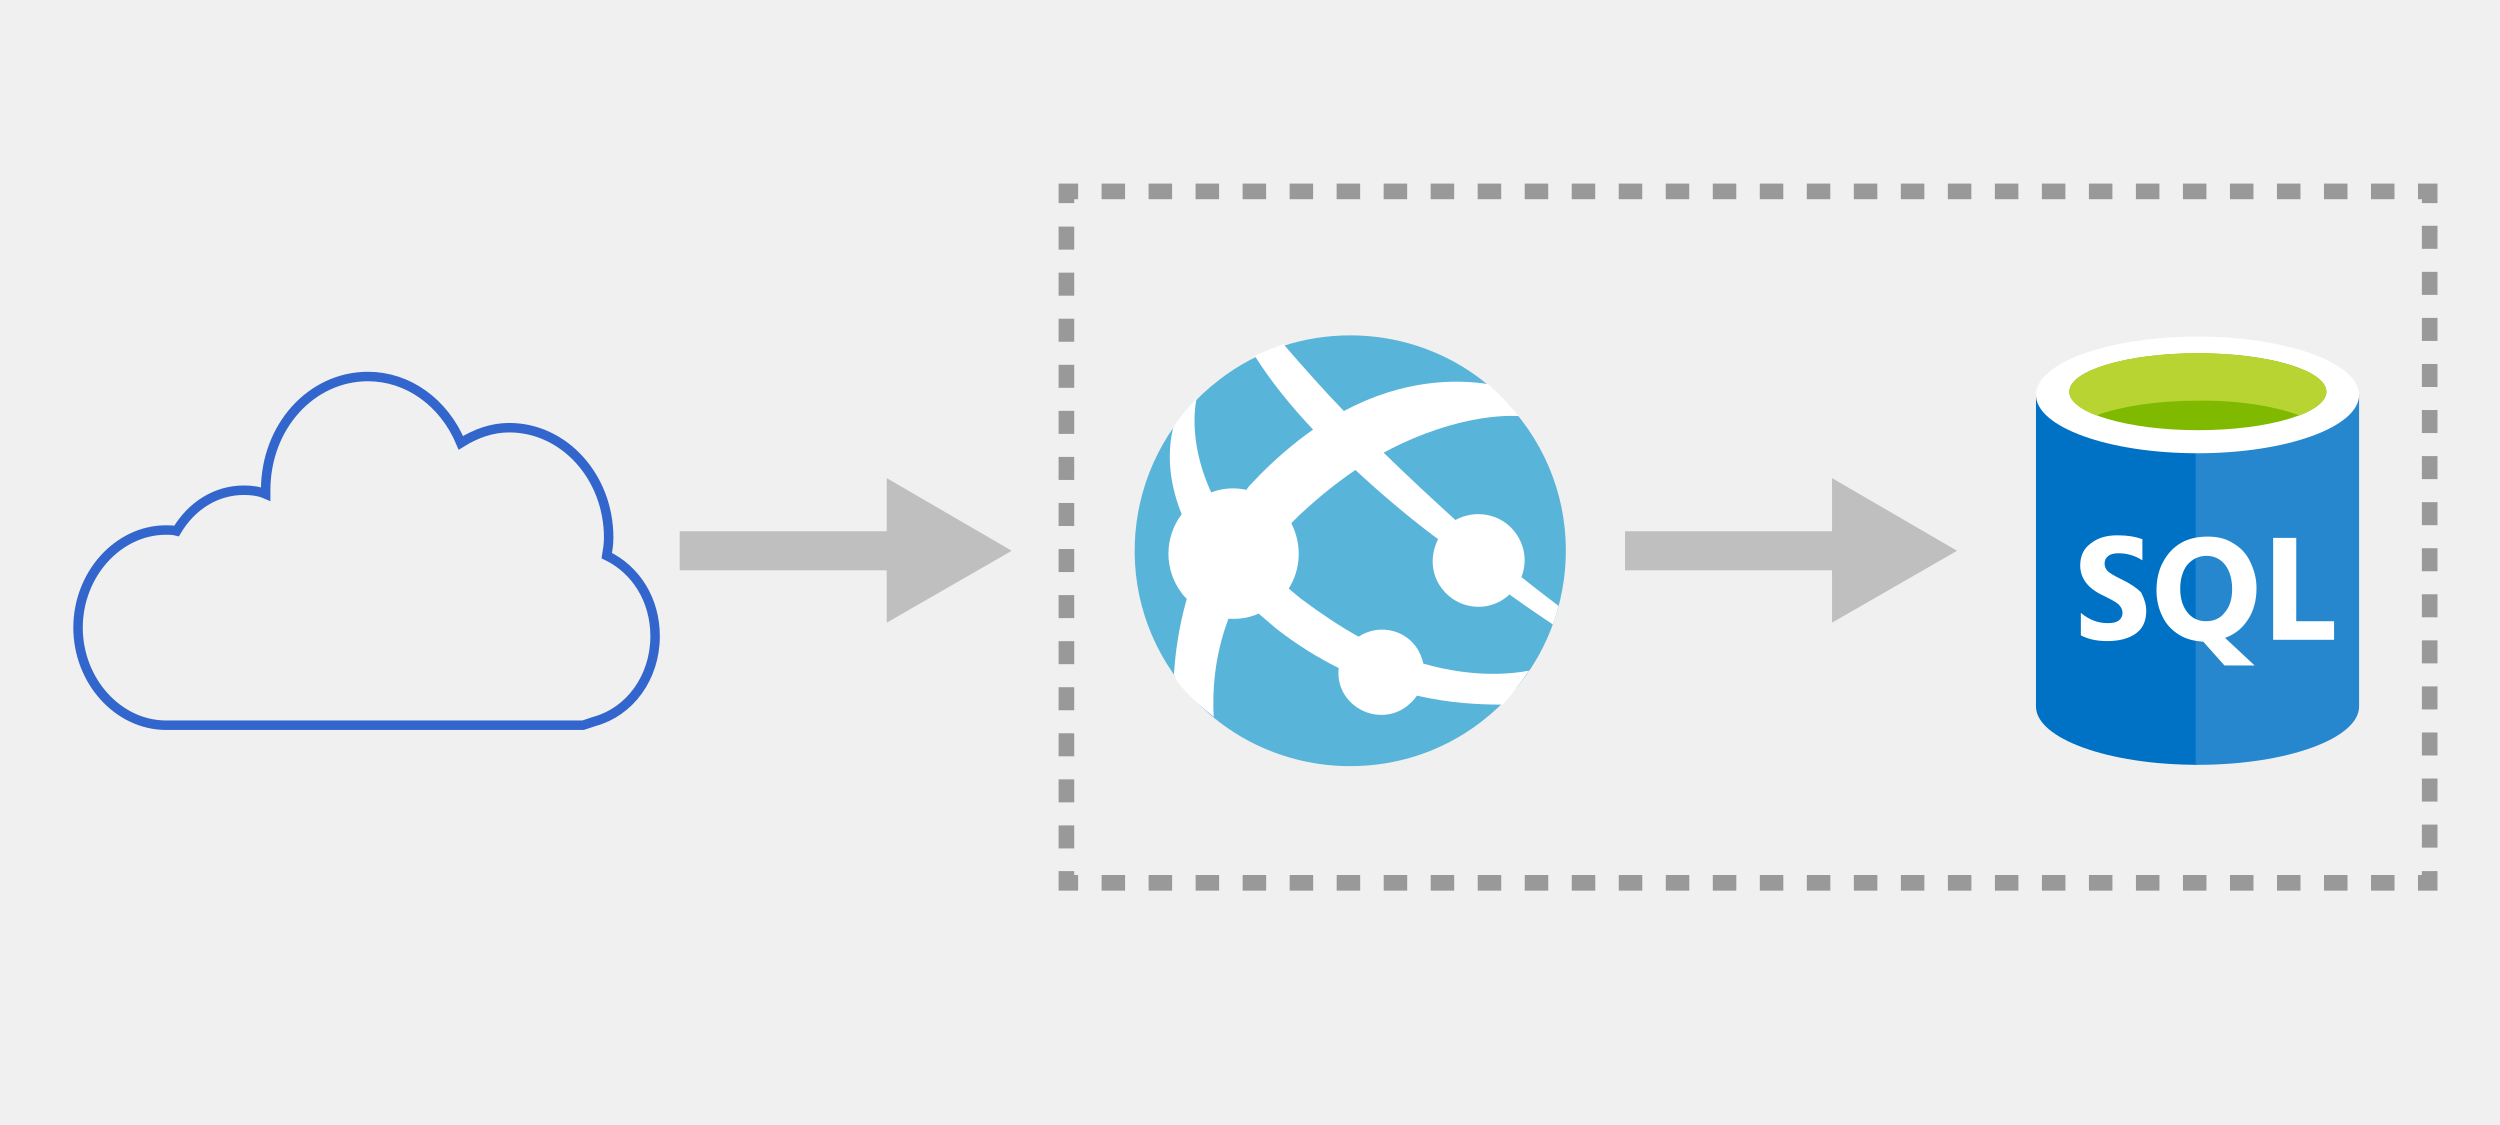
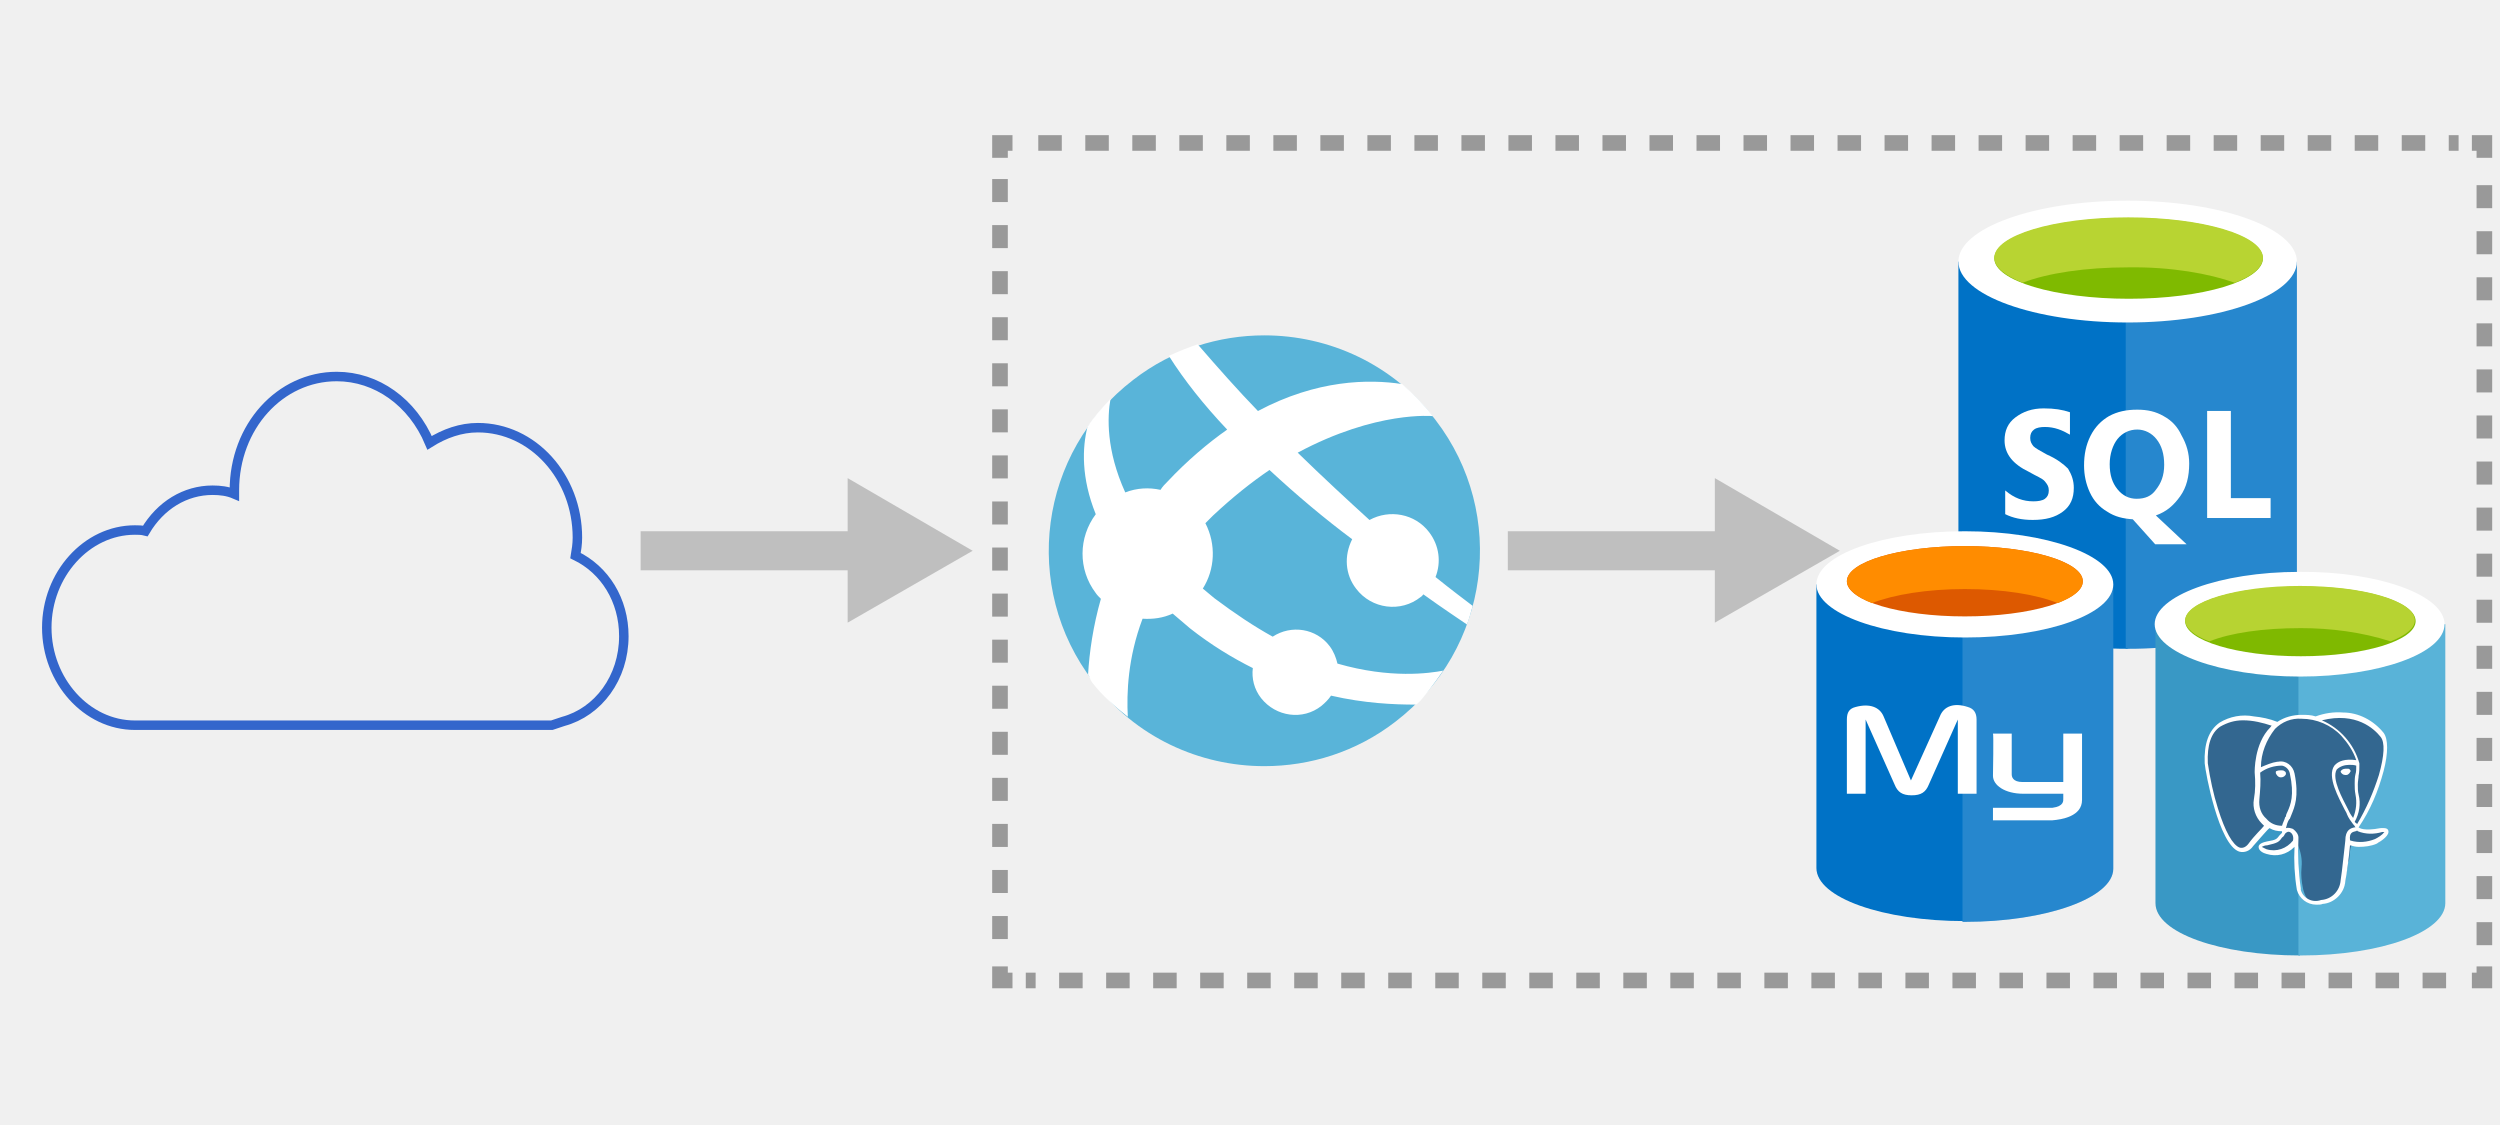
- <svg xmlns="http://www.w3.org/2000/svg" version="1.1" id="svg7775" x="0px" y="0px" viewBox="0 0 320 144" style="enable-background:new 0 0 320 144;" xml:space="preserve">
+ <svg xmlns="http://www.w3.org/2000/svg" version="1.0" x="0px" y="0px" viewBox="0 0 320 144" style="enable-background:new 0 0 320 144;" xml:space="preserve">
  <style type="text/css">
	.st0{fill:#59B4D9;}
	.st1{fill:#FFFFFF;}
	.st2{fill:#0072C6;}
	.st3{opacity:0.15;fill:#FFFFFF;enable-background:new    ;}
	.st4{fill:#7FBA00;}
	.st5{fill:#B8D432;}
- 	.st6{fill:none;}
+ 	.st6{fill:#FFFFFF;enable-background:new    ;}
	.st7{fill:#7D7D7D;stroke:#7D7D7D;stroke-width:0.625;stroke-linejoin:round;}
	.st8{fill:none;stroke:#3366CC;stroke-miterlimit:3;}
	.st9{fill:none;stroke:#BFBFBF;stroke-width:5;stroke-miterlimit:3;}
	.st10{fill:#BFBFBF;}
	.st11{fill:none;stroke:#999999;stroke-width:2;stroke-miterlimit:3;}
	.st12{fill:none;stroke:#999999;stroke-width:2;stroke-miterlimit:3;stroke-dasharray:3.009,3.009;}
	.st13{fill:none;stroke:#999999;stroke-width:2;stroke-miterlimit:3;stroke-dasharray:2.948,2.948;}
+ 	.st14{fill:#DD5900;}
+ 	.st15{fill:#FF8C00;}
+ 	.st16{fill:#3998C5;}
+ 	.st17{fill:#59B3D8;}
+ 	.st18{fill:#7FB900;}
+ 	.st19{fill:#B7D332;}
+ 	.st20{fill:#336790;}
</style>
-   <g id="g4941-3" transform="matrix(0.8205563,0,0,0.8205563,5.440066,894.3356)">
-     <path id="path3-3" class="st0" d="M224.4-977.3c-6.1,4.7-13.3,6.9-20.4,6.9   c-10.1,0-20.1-4.5-26.7-13.2c-11.3-14.7-8.5-35.8,6.3-47.1c6.1-4.7,13.3-6.9,20.4-6.9c10.1,0,20.1,4.5,26.7,13.2   C242-1009.7,239.2-988.6,224.4-977.3" />
-     <path id="path5-4" class="st1" d="M218.3-998.1c2.4,3.2,7,3.8,10.1,1.3c0.2-0.1,0.3-0.3,0.4-0.4   c3.2,2.3,5.5,3.8,6.8,4.7c0.4-1,0.6-1.9,0.9-2.9c-1.3-1-3.2-2.4-5.8-4.5c0.9-2.3,0.6-4.9-1-7c-2.2-2.9-6.2-3.6-9.3-1.9   c-3.4-3.1-7.2-6.6-11.2-10.5c12.3-6.6,21.1-5.7,21.1-5.7c-1.5-1.9-3.1-3.5-4.8-5c-5.2-0.8-13.3-0.7-22.5,4.2l0,0h0   c-3.1-3.2-6.2-6.7-9.4-10.4c-1.5,0.5-3,1.1-4.5,1.8c2.4,3.8,5.5,7.7,9.1,11.5l0,0c0,0,0,0,0,0c-3,2.1-6.3,4.9-9.3,8.1   c-0.4,0.4-0.8,0.8-1.1,1.3c-1.8-0.4-3.7-0.3-5.5,0.4c-3-6.6-2.8-11.8-2.3-14.6c-1.3,1.4-2.6,2.8-3.6,4.4c-0.8,3.2-1,7.9,1.3,13.6   c-2.7,3.6-2.8,8.6,0,12.3c0.2,0.3,0.5,0.6,0.8,0.9c-1.2,4.2-1.8,8.3-2,11.8c0.3,0.4,0.3,0.8,0.6,1.2c1.6,2.1,3.6,3.8,5.6,5.4   c-0.2-3.7,0-9.2,2.3-15.3c1.6,0.1,3.2-0.1,4.7-0.8c0.9,0.8,1.8,1.5,2.7,2.3c3.3,2.6,6.6,4.6,9.8,6.2c-0.2,1.6,0.2,3.3,1.3,4.7   c2.3,2.9,6.5,3.5,9.4,1.2c0.6-0.5,1.1-1,1.5-1.6c5.2,1.2,9.8,1.4,13.2,1.4c0.5,0,2.9-3.3,4.3-5.3c-2.1,0.4-8.2,1.3-16.5-1.1   c-0.2-0.9-0.6-1.9-1.2-2.7c-2.1-2.8-6-3.4-8.9-1.5c-2.9-1.6-5.9-3.6-9.1-6c-0.6-0.5-1.2-1-1.8-1.5c1.9-3,2.1-6.9,0.4-10.2   c0.4-0.4,0.8-0.8,1.2-1.2c3.1-2.9,6-5.2,8.8-7.1c-0.1-0.1-0.2-0.2-0.3-0.3c0.1,0.1,0.2,0.2,0.3,0.3c0,0,0,0,0,0   c4.2,3.9,8.6,7.6,12.9,10.8C216.4-1003.2,216.6-1000.3,218.3-998.1L218.3-998.1z" />
-   </g>
-   <g id="g3366-3" transform="matrix(0.8205563,0,0,0.8205563,7.87366,773.8707)">
-     <path id="path3-5-6" class="st2" d="M308-881.5v48.6c0,5,11.3,9.1,25.2,9.1v-57.7H308z" />
-     <path id="path5-3-4" class="st2" d="M332.9-823.8h0.3c13.9,0,25.2-4.1,25.2-9.1v-48.6h-25.5   L332.9-823.8L332.9-823.8z" />
-     <path id="path7-0" class="st3" d="M332.9-823.8h0.3c13.9,0,25.2-4.1,25.2-9.1v-48.6h-25.5   L332.9-823.8L332.9-823.8z" />
-     <path id="path9-9" class="st1" d="M358.4-881.5c0,5-11.3,9.1-25.2,9.1s-25.2-4.1-25.2-9.1   s11.3-9.1,25.2-9.1S358.4-886.5,358.4-881.5" />
-     <path id="path11-5" class="st4" d="M353.3-882c0,3.3-9,6-20,6s-20.1-2.7-20.1-6c0-3.3,9-6,20.1-6   S353.3-885.3,353.3-882" />
-     <path id="path13-5" class="st5" d="M349.1-878.3c2.6-1,4.2-2.3,4.2-3.7c0-3.3-9-6-20.1-6   c-11.1,0-20,2.7-20,6c0,1.4,1.6,2.7,4.2,3.7c3.7-1.4,9.4-2.3,15.8-2.3C339.7-880.7,345.4-879.7,349.1-878.3" />
-     <path id="path15-8" class="st1" d="M325.2-847.8c0,1.5-0.5,2.7-1.6,3.5c-1.1,0.8-2.6,1.2-4.5,1.2   c-1.6,0-3-0.3-4.1-0.9v-3.5c1.3,1.1,2.7,1.6,4.2,1.6c0.7,0,1.3-0.1,1.7-0.4c0.4-0.3,0.6-0.7,0.6-1.2c0-0.5-0.2-0.9-0.6-1.3   s-1.2-0.8-2.4-1.4c-2.4-1.1-3.6-2.7-3.6-4.7c0-1.4,0.5-2.6,1.6-3.4c1.1-0.9,2.5-1.3,4.2-1.3c1.6,0,2.8,0.2,3.9,0.6v3.3   c-1.1-0.7-2.3-1.1-3.7-1.1c-0.7,0-1.2,0.1-1.6,0.4c-0.4,0.3-0.6,0.7-0.6,1.2c0,0.5,0.2,0.9,0.5,1.2c0.3,0.3,1,0.7,2,1.2   c1.5,0.7,2.5,1.4,3.2,2.1C324.9-849.7,325.2-848.8,325.2-847.8L325.2-847.8z" />
-     <path id="path17-2" class="st1" d="M342.4-851.4c0,1.9-0.4,3.5-1.3,4.9c-0.9,1.4-2,2.3-3.6,2.9   l4.6,4.3h-4.7l-3.3-3.7c-1.4-0.1-2.7-0.4-3.8-1.1c-1.1-0.7-2-1.6-2.6-2.9c-0.6-1.2-0.9-2.6-0.9-4c0-1.6,0.3-3.1,1-4.4   c0.7-1.3,1.6-2.3,2.8-3c1.2-0.7,2.6-1,4.2-1c1.5,0,2.8,0.3,3.9,1c1.2,0.7,2.1,1.6,2.7,2.9C342-854.3,342.4-852.9,342.4-851.4   L342.4-851.4z M338.6-851.2c0-1.6-0.4-2.9-1.1-3.8c-0.7-0.9-1.7-1.4-2.9-1.4c-1.2,0-2.2,0.5-3,1.4c-0.7,0.9-1.1,2.2-1.1,3.7   c0,1.6,0.4,2.8,1.1,3.7c0.7,0.9,1.7,1.4,2.9,1.4c1.2,0,2.2-0.4,2.9-1.3C338.2-848.4,338.6-849.6,338.6-851.2L338.6-851.2z" />
-     <polygon id="polygon19-6" class="st1" points="348.6,-846.2 354.5,-846.2 354.5,-843.3 345,-843.3 345,-859.2 348.6,-859.2  " />
-   </g>
-   <path class="st6" d="" />
-   <path id="path6849" class="st7" d="M133.5,70.5" />
-   <g id="group24-48" transform="matrix(1.212846,0,0,1.212846,67.72202,-78.30537)">
-     <g id="shape25-49">
-       <path id="path135" class="st8" d="M5.7,141.1h-44c-5.1,0-9.3-4.7-9.3-10.3    c0-5.6,4.2-10.3,9.3-10.3c0.4,0,0.7,0,1.1,0.1c1.6-2.7,4.2-4.3,7.1-4.3c0.8,0,1.6,0.1,2.3,0.4c0-0.1,0-0.3,0-0.4    c0-6.7,4.8-12,10.8-12c4.2,0,8,2.7,9.8,7c1.6-1,3.3-1.6,5.1-1.6c5.8,0,10.5,5.2,10.5,11.6c0,0.7-0.1,1.3-0.2,1.9    c3.1,1.5,5.1,4.7,5.1,8.5c0,4.4-2.7,8-6.4,9L5.7,141.1z" />
+   <g id="svg7775">
+     <g id="g4941-3" transform="matrix(0.8205563,0,0,0.8205563,5.440066,894.3356)">
+       <path id="path3-3" class="st0" d="M211-977.3c-6.1,4.7-13.3,6.9-20.4,6.9    c-10.1,0-20.1-4.5-26.7-13.2c-11.3-14.7-8.5-35.8,6.3-47.1c6.1-4.7,13.3-6.9,20.4-6.9c10.1,0,20.1,4.5,26.7,13.2    C228.6-1009.7,225.8-988.6,211-977.3" />
+       <path id="path5-4" class="st1" d="M204.9-998.1c2.4,3.2,7,3.8,10.1,1.3c0.2-0.1,0.3-0.3,0.4-0.4    c3.2,2.3,5.5,3.8,6.8,4.7c0.4-1,0.6-1.9,0.9-2.9c-1.3-1-3.2-2.4-5.8-4.5c0.9-2.3,0.6-4.9-1-7c-2.2-2.9-6.2-3.6-9.3-1.9    c-3.4-3.1-7.2-6.6-11.2-10.5c12.3-6.6,21.1-5.7,21.1-5.7c-1.5-1.9-3.1-3.5-4.8-5c-5.2-0.8-13.3-0.7-22.5,4.2l0,0l0,0    c-3.1-3.2-6.2-6.7-9.4-10.4c-1.5,0.5-3,1.1-4.5,1.8c2.4,3.8,5.5,7.7,9.1,11.5l0,0l0,0c-3,2.1-6.3,4.9-9.3,8.1    c-0.4,0.4-0.8,0.8-1.1,1.3c-1.8-0.4-3.7-0.3-5.5,0.4c-3-6.6-2.8-11.8-2.3-14.6c-1.3,1.4-2.6,2.8-3.6,4.4c-0.8,3.2-1,7.9,1.3,13.6    c-2.7,3.6-2.8,8.6,0,12.3c0.2,0.3,0.5,0.6,0.8,0.9c-1.2,4.2-1.8,8.3-2,11.8c0.3,0.4,0.3,0.8,0.6,1.2c1.6,2.1,3.6,3.8,5.6,5.4    c-0.2-3.7,0-9.2,2.3-15.3c1.6,0.1,3.2-0.1,4.7-0.8c0.9,0.8,1.8,1.5,2.7,2.3c3.3,2.6,6.6,4.6,9.8,6.2c-0.2,1.6,0.2,3.3,1.3,4.7    c2.3,2.9,6.5,3.5,9.4,1.2c0.6-0.5,1.1-1,1.5-1.6c5.2,1.2,9.8,1.4,13.2,1.4c0.5,0,2.9-3.3,4.3-5.3c-2.1,0.4-8.2,1.3-16.5-1.1    c-0.2-0.9-0.6-1.9-1.2-2.7c-2.1-2.8-6-3.4-8.9-1.5c-2.9-1.6-5.9-3.6-9.1-6c-0.6-0.5-1.2-1-1.8-1.5c1.9-3,2.1-6.9,0.4-10.2    c0.4-0.4,0.8-0.8,1.2-1.2c3.1-2.9,6-5.2,8.8-7.1c-0.1-0.1-0.2-0.2-0.3-0.3c0.1,0.1,0.2,0.2,0.3,0.3l0,0c4.2,3.9,8.6,7.6,12.9,10.8    C203-1003.2,203.2-1000.3,204.9-998.1L204.9-998.1z" />
    </g>
-   </g>
-   <g>
+     <g id="g3366-3" transform="matrix(0.8205563,0,0,0.8205563,7.87366,773.8707)">
+       <path id="path3-5-6" class="st2" d="M295.9-902.3v50.9c0,5.2,11.8,9.5,26.4,9.5v-60.4    L295.9-902.3L295.9-902.3z" />
+       <path id="path5-3-4" class="st2" d="M322-841.9h0.3c14.5,0,26.4-4.3,26.4-9.5v-50.9H322V-841.9    L322-841.9z" />
+       <path id="path7-0" class="st3" d="M322-841.9h0.3c14.5,0,26.4-4.3,26.4-9.5v-50.9H322V-841.9    L322-841.9z" />
+       <path id="path9-9" class="st1" d="M348.7-902.3c0,5.2-11.8,9.5-26.4,9.5s-26.4-4.3-26.4-9.5    s11.8-9.5,26.4-9.5S348.7-907.5,348.7-902.3" />
+       <path id="path11-5" class="st4" d="M343.4-902.8c0,3.5-9.4,6.3-20.9,6.3c-11.5,0-21-2.8-21-6.3    c0-3.5,9.4-6.3,21-6.3C334-909.1,343.4-906.3,343.4-902.8" />
+       <path id="path13-5" class="st5" d="M339-899c2.7-1,4.4-2.4,4.4-3.9c0-3.5-9.4-6.3-21-6.3    s-20.9,2.8-20.9,6.3c0,1.5,1.7,2.8,4.4,3.9c3.9-1.5,9.8-2.4,16.5-2.4C329.1-901.5,335.1-900.4,339-899" />
+       <path id="path15-8" class="st1" d="M313.9-867c0,1.6-0.5,2.8-1.7,3.7s-2.7,1.3-4.7,1.3    c-1.7,0-3.1-0.3-4.3-0.9v-3.7c1.4,1.2,2.8,1.7,4.4,1.7c0.7,0,1.4-0.1,1.8-0.4c0.4-0.3,0.6-0.7,0.6-1.3s-0.2-0.9-0.6-1.4    s-1.3-0.8-2.5-1.5c-2.5-1.2-3.8-2.8-3.8-4.9c0-1.5,0.5-2.7,1.7-3.6c1.2-0.9,2.6-1.4,4.4-1.4c1.7,0,2.9,0.2,4.1,0.6v3.5    c-1.2-0.7-2.4-1.2-3.9-1.2c-0.7,0-1.3,0.1-1.7,0.4c-0.4,0.3-0.6,0.7-0.6,1.3s0.2,0.9,0.5,1.3c0.3,0.3,1,0.7,2.1,1.3    c1.6,0.7,2.6,1.5,3.3,2.2C313.6-869,313.9-868.1,313.9-867L313.9-867z" />
+       <path id="path17-2" class="st1" d="M331.9-870.8c0,2-0.4,3.7-1.4,5.1s-2.1,2.4-3.8,3l4.8,4.5    h-4.9l-3.5-3.9c-1.5-0.1-2.8-0.4-4-1.2c-1.2-0.7-2.1-1.7-2.7-3c-0.6-1.3-0.9-2.7-0.9-4.2c0-1.7,0.3-3.2,1-4.6    c0.7-1.4,1.7-2.4,2.9-3.1c1.3-0.7,2.7-1,4.4-1c1.6,0,2.9,0.3,4.1,1c1.3,0.7,2.2,1.7,2.8,3C331.5-873.8,331.9-872.4,331.9-870.8    L331.9-870.8z M328-870.6c0-1.7-0.4-3-1.2-4c-0.7-0.9-1.8-1.5-3-1.5s-2.3,0.5-3.1,1.5c-0.7,0.9-1.2,2.3-1.2,3.9    c0,1.7,0.4,2.9,1.2,3.9s1.8,1.5,3,1.5c1.3,0,2.3-0.4,3-1.4C327.5-867.7,328-868.9,328-870.6L328-870.6z" />
+       <polygon id="polygon19-6" class="st1" points="338.4,-865.4 344.6,-865.4 344.6,-862.3 334.7,-862.3 334.7,-879 338.4,-879   " />
+     </g>
+     <path class="st6" d="M-4,0" />
+     <path id="path6849" class="st7" d="M133.5,70.5" />
+     <g id="group24-48" transform="matrix(1.212846,0,0,1.212846,67.72202,-78.30537)">
+       <g id="shape25-49">
+         <path id="path135" class="st8" d="M2.4,141.1h-44c-5.1,0-9.3-4.7-9.3-10.3     c0-5.6,4.2-10.3,9.3-10.3c0.4,0,0.7,0,1.1,0.1c1.6-2.7,4.2-4.3,7.1-4.3c0.8,0,1.6,0.1,2.3,0.4c0-0.1,0-0.3,0-0.4     c0-6.7,4.8-12,10.8-12c4.2,0,8,2.7,9.8,7c1.6-1,3.3-1.6,5.1-1.6c5.8,0,10.5,5.2,10.5,11.6c0,0.7-0.1,1.3-0.2,1.9     c3.1,1.5,5.1,4.7,5.1,8.5c0,4.4-2.7,8-6.4,9L2.4,141.1z" />
+       </g>
+     </g>
    <g>
-       <line class="st9" x1="87" y1="70.5" x2="116.2" y2="70.5" />
      <g>
-         <polygon class="st10" points="113.5,79.7 129.5,70.5 113.5,61.2    " />
+         <line class="st9" x1="82" y1="70.5" x2="111.2" y2="70.5" />
+         <g>
+           <polygon class="st10" points="108.5,79.7 124.5,70.5 108.5,61.2     " />
+         </g>
+       </g>
+     </g>
+     <g>
+       <g>
+         <line class="st9" x1="193" y1="70.5" x2="222.2" y2="70.5" />
+         <g>
+           <polygon class="st10" points="219.5,79.7 235.5,70.5 219.5,61.2     " />
+         </g>
+       </g>
+     </g>
+     <g>
+       <g>
+         <polyline class="st11" points="318,123.7 318,125.5 316.4,125.5    " />
+         <line class="st12" x1="313.1" y1="125.5" x2="131.3" y2="125.5" />
+         <polyline class="st11" points="129.6,125.5 128,125.5 128,123.7    " />
+         <line class="st13" x1="128" y1="120.2" x2="128" y2="22" />
+         <polyline class="st11" points="128,20.2 128,18.3 129.6,18.3    " />
+         <line class="st12" x1="132.9" y1="18.3" x2="314.7" y2="18.3" />
+         <polyline class="st11" points="316.4,18.3 318,18.3 318,20.2    " />
+         <line class="st13" x1="318" y1="23.7" x2="318" y2="121.9" />
      </g>
    </g>
  </g>
-   <g>
+   <g id="Layer_2">
    <g>
-       <line class="st9" x1="208" y1="70.5" x2="237.2" y2="70.5" />
-       <g>
-         <polygon class="st10" points="234.5,79.7 250.5,70.5 234.5,61.2    " />
-       </g>
+       <path class="st2" d="M232.5,74.8v36.3c0,3.8,8.5,6.8,19,6.8V74.8H232.5z" />
+       <path class="st2" d="M251.2,118h0.3c10.5,0,19-3.1,19-6.8V74.8h-19.3V118z" />
+       <path class="st3" d="M251.2,118h0.3c10.5,0,19-3.1,19-6.8V74.8h-19.3V118z" />
+       <path class="st1" d="M270.5,74.8c0,3.8-8.5,6.8-19,6.8c-10.5,0-19-3.1-19-6.8c0-3.8,8.5-6.8,19-6.8C262,68,270.5,71.1,270.5,74.8" />
+       <path class="st14" d="M266.6,74.4c0,2.5-6.8,4.5-15.1,4.5c-8.3,0-15.1-2-15.1-4.5c0-2.5,6.8-4.5,15.1-4.5S266.6,71.9,266.6,74.4" />
+       <path class="st15" d="M263.4,77.2c2-0.8,3.2-1.7,3.2-2.8c0-2.5-6.8-4.5-15.1-4.5c-8.3,0-15.1,2-15.1,4.5c0,1,1.2,2,3.2,2.8    c2.8-1.1,7.1-1.8,11.9-1.8C256.4,75.4,260.7,76.1,263.4,77.2" />
+       <path class="st1" d="M236.4,101.6h2.4v-9.5l3.7,8.3c0.4,1,1,1.4,2.2,1.4c1.2,0,1.8-0.4,2.2-1.4l3.7-8.3v9.5h2.4v-9.5    c0-0.9-0.4-1.4-1.1-1.6c-1.8-0.6-3.1-0.1-3.6,1.2l-3.7,8.2l-3.5-8.2c-0.5-1.2-1.8-1.7-3.6-1.2c-0.8,0.2-1.1,0.7-1.1,1.6    L236.4,101.6L236.4,101.6z" />
+       <path class="st1" d="M255.1,93.9h2.4v5.2c0,0.3,0.1,1,1.4,1c0.7,0,5.2,0,5.2,0v-6.2h2.4c0,0,0,8.5,0,8.5c0,2.1-2.6,2.5-3.8,2.6    h-7.6v-1.6c0,0,7.6,0,7.6,0c1.5-0.2,1.4-0.9,1.4-1.2v-0.6H259c-2.4,0-3.9-1.1-3.9-2.3C255.1,99.1,255.2,93.9,255.1,93.9    L255.1,93.9z" />
    </g>
  </g>
-   <g>
+   <g id="Layer_3">
    <g>
-       <polyline class="st11" points="311,111.5 311,113 309.5,113   " />
-       <line class="st12" x1="306.5" y1="113" x2="139.5" y2="113" />
-       <polyline class="st11" points="138,113 136.5,113 136.5,111.5   " />
-       <line class="st13" x1="136.5" y1="108.6" x2="136.5" y2="27.5" />
-       <polyline class="st11" points="136.5,26 136.5,24.5 138,24.5   " />
-       <line class="st12" x1="141" y1="24.5" x2="308" y2="24.5" />
-       <polyline class="st11" points="309.5,24.5 311,24.5 311,26   " />
-       <line class="st13" x1="311" y1="28.9" x2="311" y2="110" />
+       <path class="st16" d="M275.9,79.9v35.7c0,3.8,8.3,6.7,18.5,6.7V79.9H275.9z" />
+       <path class="st17" d="M294.2,122.3h0.3c10.3,0,18.5-3,18.5-6.7V79.9h-18.8V122.3z" />
+       <path class="st1" d="M312.9,79.9c0,3.7-8.3,6.7-18.5,6.7s-18.6-3.1-18.6-6.7s8.3-6.7,18.5-6.7C304.5,73.1,312.9,76.2,312.9,79.9" />
+       <path class="st18" d="M309.2,79.5c0,2.5-6.6,4.5-14.7,4.5c-8.1,0-14.8-2-14.8-4.5c0-2.5,6.6-4.4,14.7-4.4    C302.5,75,309.2,77,309.2,79.5" />
+       <path class="st19" d="M306,82.1c2-0.8,3.1-1.7,3.1-2.7c0-2.5-6.6-4.4-14.7-4.4c-8.1,0-14.7,2-14.7,4.4c0,1,1.2,2,3.1,2.7    c2.7-1.1,6.9-1.7,11.7-1.7C298.3,80.4,302.3,80.9,306,82.1" />
+       <path class="st20" d="M304.8,106.4c-2.9,0.6-3.1-0.4-3.1-0.4c3.1-4.6,4.4-10.5,3.3-11.9c-3.1-3.9-8.4-2.1-8.4-2h0    c-0.6-0.1-1.3-0.2-2-0.2c-1.1-0.1-2.2,0.3-3.1,0.9c0,0-9.4-3.9-9,4.9c0.1,1.9,2.7,14.1,5.8,10.4c1.1-1.4,2.2-2.5,2.2-2.5    c0.5,0.4,1.2,0.5,1.9,0.5l0.1,0c0,0.2,0,0.4,0,0.5c-0.8,0.9-0.6,1-2.1,1.4c-1.6,0.3-0.7,0.9,0,1.1c1.3,0.4,2.8,0,3.7-1.2l0,0.2    c0.4,0.9,0.6,1.9,0.5,2.9c-0.1,0.9,0,1.9,0.2,2.8c0.2,0.7,0.5,2.2,2.6,1.7c1.5-0.2,2.7-1.4,2.8-3c0.1-1.1,0.3-1,0.3-2l0.2-0.5    c0.2-1.6,0-2.1,1.1-1.8l0.3,0c0.8,0,1.7-0.1,2.4-0.4C305.3,107.1,306.1,106.1,304.8,106.4L304.8,106.4z" />
+       <path class="st1" d="M292.4,98.7c-0.1-0.1-0.3-0.1-0.4-0.1c-0.2,0-0.4,0-0.6,0.1c-0.1,0-0.1,0.1-0.1,0.2c0,0.2,0.3,0.6,0.6,0.6    h0.1c0.3,0,0.5-0.2,0.6-0.4v0C292.6,98.9,292.6,98.8,292.4,98.7z" />
+       <path class="st1" d="M300.6,98.4c-0.1,0-0.3,0-0.4,0c-0.3,0-0.6,0.2-0.6,0.4l0,0c0.1,0.2,0.3,0.4,0.6,0.4h0.1    c0.2,0,0.3-0.1,0.4-0.2c0.1-0.1,0.1-0.2,0.2-0.3C300.8,98.5,300.7,98.4,300.6,98.4z" />
+       <path class="st1" d="M305.7,106.3c-0.1-0.4-0.8-0.3-1-0.3c-2.1,0.4-2.7,0-2.8-0.1c1.5-2.2,2.5-4.6,3.2-7.2c0.6-2.3,0.6-4.1,0-4.9    c-1.3-1.6-3.2-2.6-5.2-2.6c-1.2-0.1-2.4,0.1-3.5,0.5h0h0l0,0h0c-0.6-0.2-1.2-0.2-1.8-0.2c-1.1,0-2.2,0.3-3.1,0.9    c-1-0.4-2-0.6-3-0.7c-1.5-0.3-3.1,0-4.4,0.8c-1.4,1-2,2.7-1.9,5.2c0.1,1.2,1.8,10.4,4.4,11.3c0.7,0.2,1.4-0.1,1.8-0.7    c1-1.1,1.8-2.1,2.1-2.3c0.5,0.3,1,0.4,1.6,0.4c0,0.1,0,0.1,0,0.2c-0.1,0.1-0.2,0.2-0.3,0.3c-0.4,0.5-0.4,0.6-1.6,0.8    c-0.5,0.1-1.1,0.3-1.1,0.7c0,0.5,0.6,0.8,1,0.9c1.3,0.4,2.6,0.1,3.6-0.9c-0.1,1.8,0,3.7,0.3,5.5c0.3,1.1,1.3,1.9,2.5,1.9    c0.3,0,0.6,0,0.8-0.1c1.5-0.1,2.8-1.4,2.9-2.9c0.2-1,0.5-3.4,0.6-4.6c0.4,0.1,0.7,0.2,1.1,0.2c0.8,0,1.6-0.1,2.3-0.4    C304.9,107.6,305.9,106.9,305.7,106.3z M300.2,107.6c-0.1,0.7-0.4,3.9-0.6,5.1c-0.1,1.3-1.1,2.4-2.5,2.5c-1.1,0.4-2.3-0.2-2.6-1.3    c0-0.1,0-0.1,0-0.2c-0.3-2.1-0.4-4.3-0.3-6.4c0,0,0-0.1,0-0.1c0-0.4-0.3-0.8-0.7-1.1h0c-0.3-0.1-0.6-0.2-0.9-0.1    c0.1-0.4,0.2-0.8,0.4-1.1l0.1-0.1c0.1-0.2,0.1-0.3,0.2-0.5c0.4-1,1-2.3,0.4-5.3c-0.2-1-1.1-1.7-2.1-1.5l-0.1,0    c-0.7,0.1-1.4,0.4-2.1,0.7c0-1.8,0.7-3.5,1.8-4.9c0.9-0.9,2.1-1.4,3.4-1.3c1.9,0,3.8,0.8,5.1,2.2c0.8,0.9,1.5,1.9,1.9,3.1    c-1.4-0.2-2.3,0.1-2.8,0.7c-1,1.4,0.6,4.2,1.3,5.6c0.1,0.2,0.3,0.5,0.3,0.6c0.2,0.5,0.5,0.9,0.8,1.3c0.1,0.1,0.2,0.2,0.3,0.4h-0.1    C300.9,106,300.2,106.2,300.2,107.6L300.2,107.6z M286.7,108.5c-0.9-0.3-1.9-2.1-2.8-5c-0.6-1.9-1-3.8-1.3-5.8    c-0.1-2.3,0.4-3.9,1.6-4.7c0.9-0.5,1.8-0.8,2.9-0.8c1.3,0,2.5,0.3,3.7,0.7l0,0c-0.1,0-0.1,0.1-0.2,0.2c-2.1,2.1-2,5.7-2,5.8v0    c0.1,1.1,0.1,2.3-0.1,3.4c-0.2,1.1,0.2,2.3,1,3.1c0.1,0.1,0.2,0.2,0.3,0.3c-0.3,0.4-1.2,1.2-2,2.3l0,0    C287.5,108.4,287.1,108.6,286.7,108.5L286.7,108.5z M289.2,102.3c0.1-1.1,0.2-2.3,0.1-3.4c0.8-0.6,1.8-0.9,2.8-0.9    c0.5,0.1,0.9,0.5,1,1c0.6,2.8,0.1,4-0.3,4.9c-0.1,0.2-0.2,0.4-0.2,0.6l-0.1,0.1c-0.1,0.4-0.3,0.7-0.4,1.1c-0.8,0-1.5-0.3-2-0.9    C289.4,104.2,289.1,103.3,289.2,102.3z M292.5,106.7L292.5,106.7c0.2-0.2,0.4-0.3,0.6-0.2l0,0c0.4,0.2,0.5,0.7,0.4,1.1    c-0.8,1-2.1,1.5-3.4,1.1l0,0c-0.2-0.1-0.4-0.2-0.6-0.3c0.2-0.1,0.4-0.2,0.7-0.2c1.3-0.3,1.5-0.4,1.9-1    C292.3,107.1,292.4,106.9,292.5,106.7L292.5,106.7z M300.8,104.1c-0.1-0.2-0.2-0.4-0.3-0.6l0,0c-0.6-1.2-2.1-3.8-1.4-5    c0.4-0.4,1-0.6,1.6-0.6c0.3,0,0.6,0,0.9,0.1c0,0.4,0,0.8-0.1,1.1c-0.1,0.4-0.1,0.8-0.1,1.2c0,0.5,0,0.9,0.1,1.4c0.2,1,0.1,2-0.3,3    C301,104.4,300.9,104.3,300.8,104.1L300.8,104.1z M304.5,99.2c-0.7,2.2-1.6,4.3-2.8,6.3c0-0.1-0.1-0.1-0.2-0.2l-0.1-0.1l0,0    c0.6-1.1,0.8-2.3,0.5-3.5c-0.1-0.4-0.1-0.8-0.1-1.3c0-0.4,0.1-0.8,0.1-1.1c0.1-0.5,0.1-0.9,0.1-1.4c0-0.1,0-0.1,0-0.2    c-0.7-2.5-2.5-4.5-4.8-5.5c4.4-1.1,6.7,1.1,7.5,2.1C305.3,95,305.2,96.7,304.5,99.2L304.5,99.2z M301.5,106.4c0.1,0,0.1,0,0.2-0.1    c0,0,0.1,0.1,0.1,0.1c1,0.4,2.1,0.4,3.1,0.1c0.1,0,0.2,0,0.3,0c-0.3,0.4-0.8,0.7-1.2,0.9c-1,0.4-2.1,0.5-3.1,0.2    c-0.1,0-0.1-0.1-0.1-0.1C300.7,106.6,301.1,106.5,301.5,106.4L301.5,106.4z" />
    </g>
  </g>
</svg>
